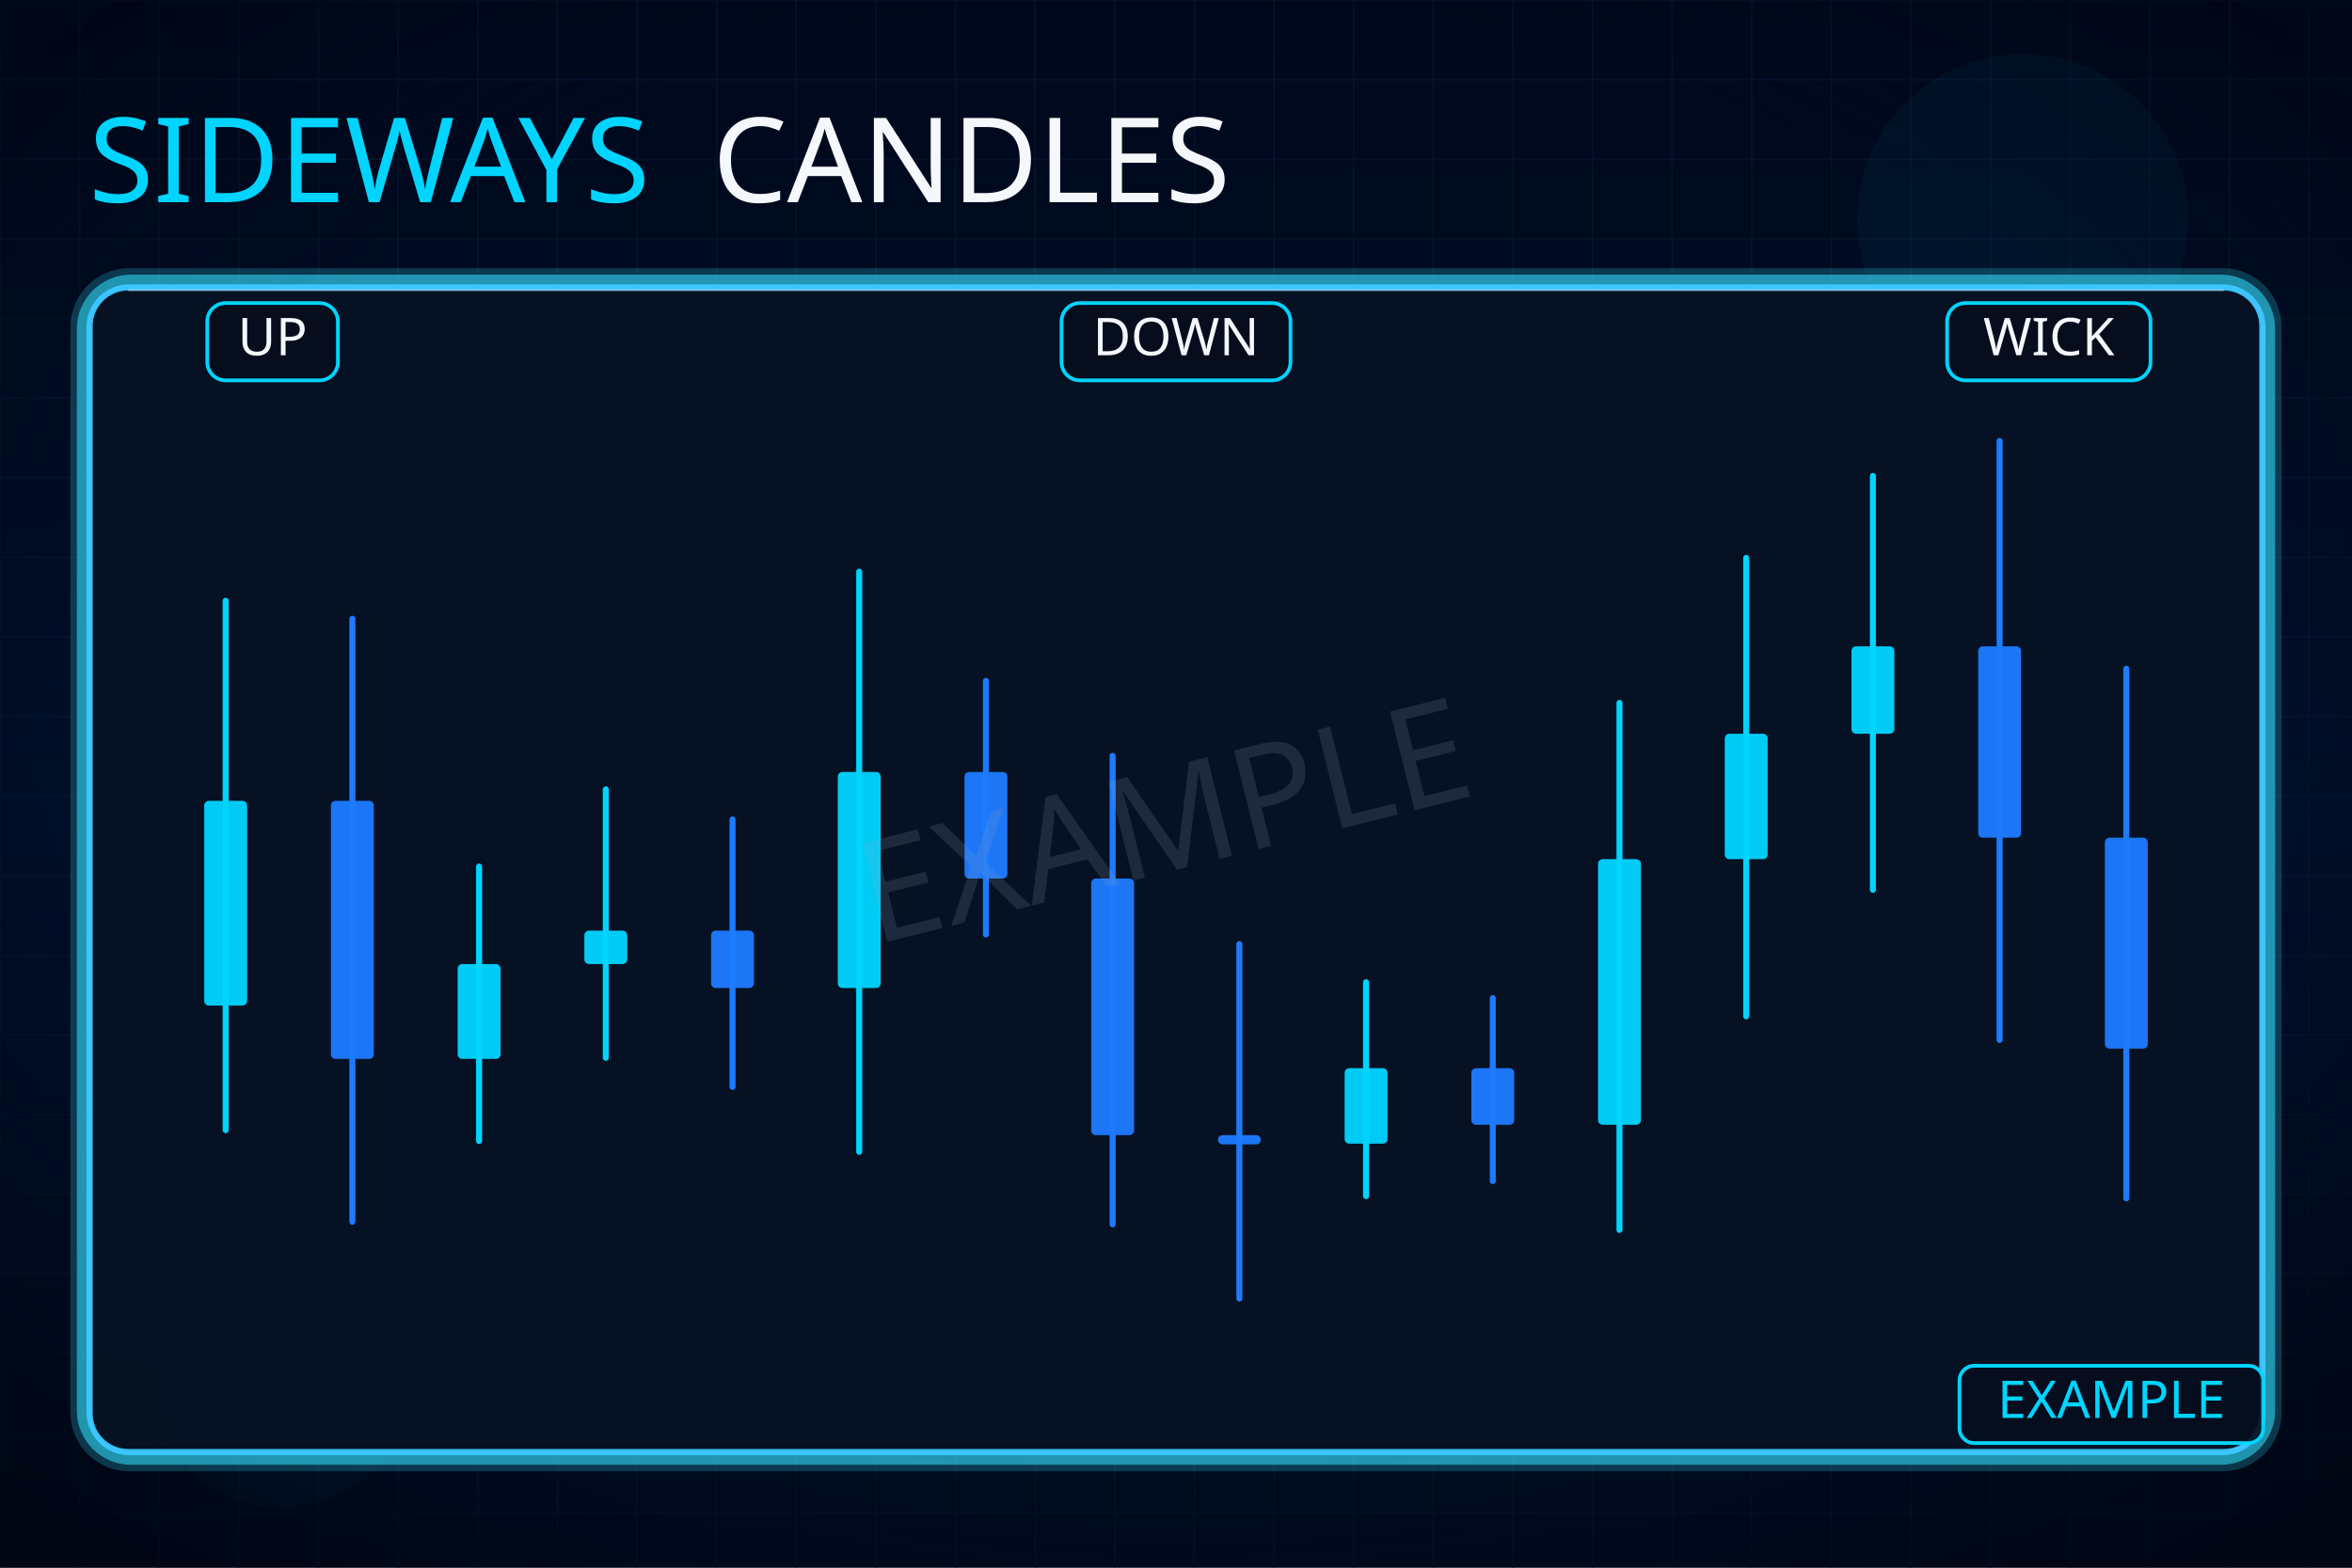
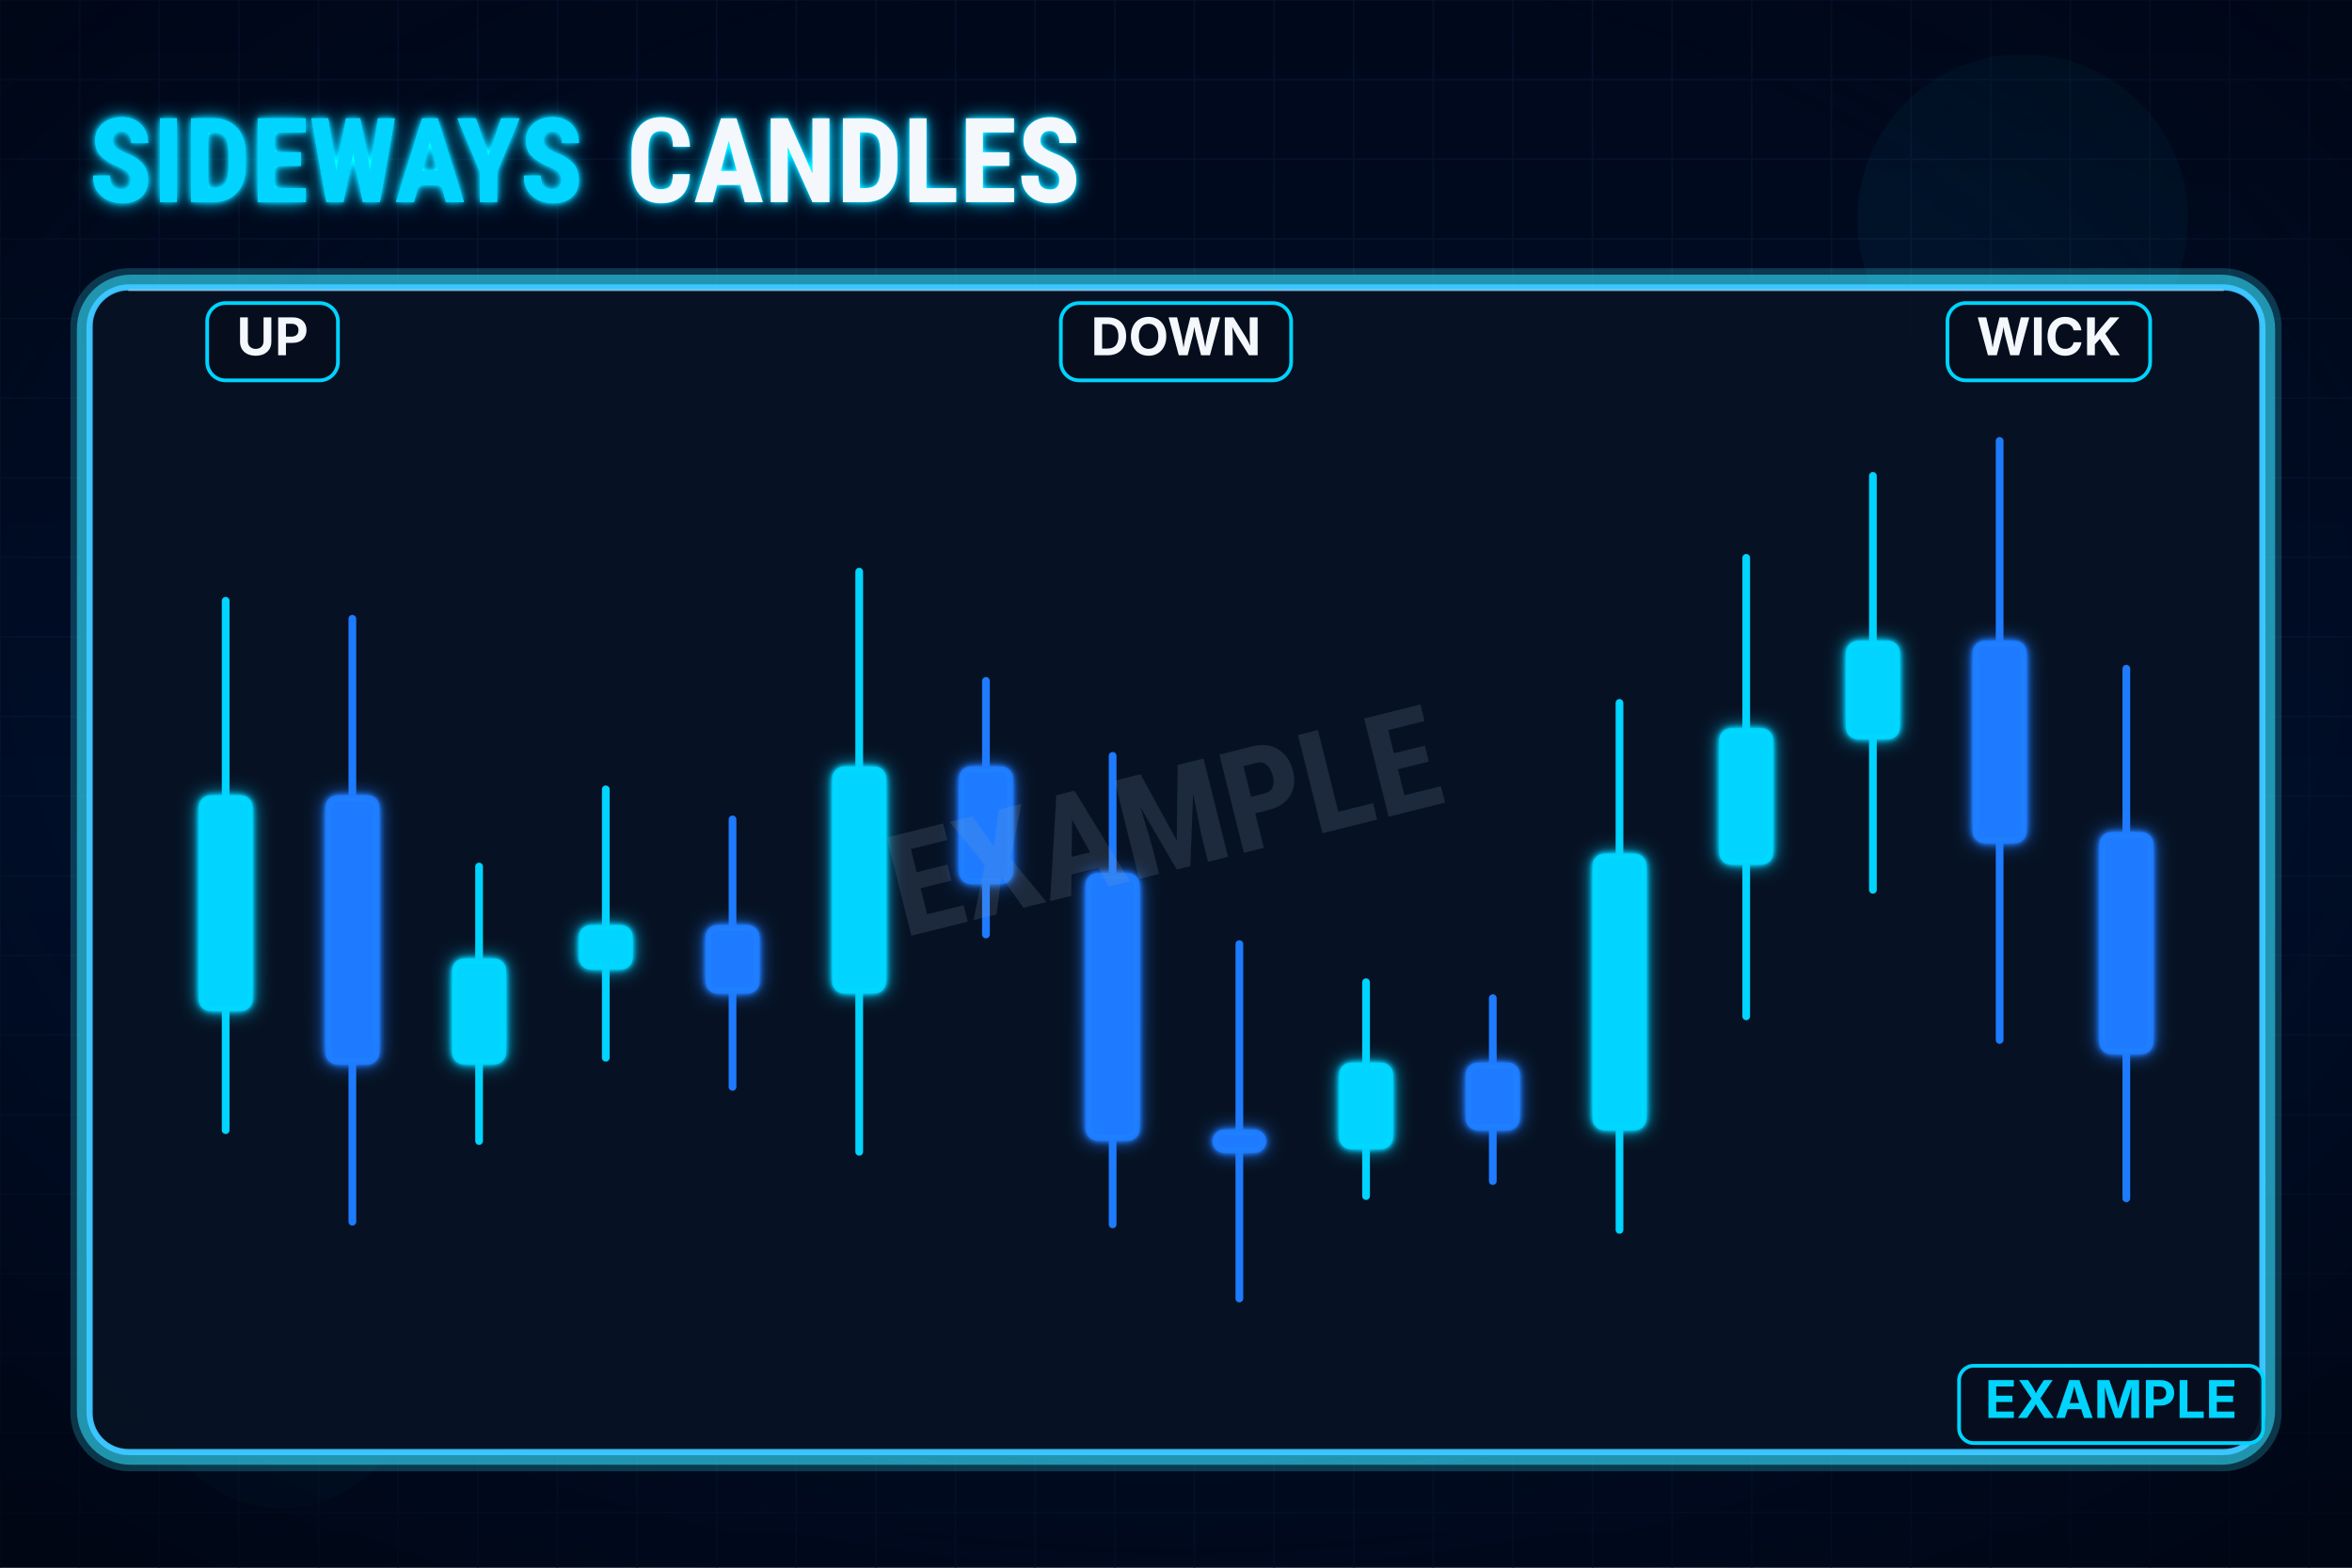
<svg xmlns="http://www.w3.org/2000/svg" width="1536" height="1024" viewBox="0 0 1536 1024">
  <defs>
    <style>
- @font-face { font-family: "Engine Regular"; src: url("../../../illustration_engine/assets/fonts/Inter-Regular.ttf") format("truetype"); font-weight: 400; font-style: normal; }
- @font-face { font-family: "Engine Semi"; src: url("../../../illustration_engine/assets/fonts/Inter-SemiBold.ttf") format("truetype"); font-weight: 400; font-style: normal; }
- @font-face { font-family: "Engine Bold"; src: url("../../../illustration_engine/assets/fonts/Inter-Bold.ttf") format("truetype"); font-weight: 400; font-style: normal; }
- @font-face { font-family: "Engine Condensed"; src: url("../../../illustration_engine/assets/fonts/RobotoCondensed-Bold.ttf") format("truetype"); font-weight: 400; font-style: normal; }
+ @font-face { font-family: "Inter"; src: url("file:///agent/repos/claude/skills/illustration-engine/illustration_engine/assets/fonts/Inter-Regular.ttf") format("truetype"); font-weight: normal; font-style: normal; }
+ @font-face { font-family: "Inter"; src: url("file:///agent/repos/claude/skills/illustration-engine/illustration_engine/assets/fonts/Inter-SemiBold.ttf") format("truetype"); font-weight: bold; font-style: normal; }
+ @font-face { font-family: "Inter"; src: url("file:///agent/repos/claude/skills/illustration-engine/illustration_engine/assets/fonts/Inter-Bold.ttf") format("truetype"); font-weight: bold; font-style: normal; }
+ @font-face { font-family: "Roboto Condensed"; src: url("file:///agent/repos/claude/skills/illustration-engine/illustration_engine/assets/fonts/RobotoCondensed-Bold.ttf") format("truetype"); font-weight: bold; font-style: normal; }
</style>
    <linearGradient id="bg1" x1="0" y1="0" x2="0" y2="1">
      <stop offset="0%" stop-color="#00081B" />
      <stop offset="52%" stop-color="#000F2A" />
      <stop offset="100%" stop-color="#000B21" />
    </linearGradient>
    <radialGradient id="vig2" cx="50%" cy="42%" r="72%">
      <stop offset="58%" stop-color="#00081B" stop-opacity="0" />
      <stop offset="100%" stop-color="#00040F" stop-opacity="0.72" />
    </radialGradient>
-     <filter id="softglow" x="-60%" y="-60%" width="220%" height="220%">
-       <feGaussianBlur stdDeviation="2.64" />
+     <filter id="bloom" x="-80%" y="-80%" width="260%" height="260%" color-interpolation-filters="sRGB">
+       <feGaussianBlur in="SourceGraphic" stdDeviation="6" result="wide" />
+       <feGaussianBlur in="SourceGraphic" stdDeviation="1.92" result="tight" />
+       <feComposite in="wide" in2="tight" operator="arithmetic" k1="0" k2="1" k3="1" k4="0" result="add" />
+       <feMerge>
+         <feMergeNode in="add" />
+         <feMergeNode in="SourceGraphic" />
+       </feMerge>
    </filter>
  </defs>
  <rect x="0" y="0" width="1536" height="1024" rx="0" ry="0" fill="url(#bg1)" fill-opacity="1" stroke="none" stroke-width="0" stroke-opacity="1" />
  <g opacity="0.55">
    <line x1="0" y1="0" x2="0" y2="1024" stroke="#0A1A38" stroke-width="1" stroke-linecap="round" stroke-opacity="1" />
    <line x1="52" y1="0" x2="52" y2="1024" stroke="#0A1A38" stroke-width="1" stroke-linecap="round" stroke-opacity="1" />
    <line x1="104" y1="0" x2="104" y2="1024" stroke="#0A1A38" stroke-width="1" stroke-linecap="round" stroke-opacity="1" />
    <line x1="156" y1="0" x2="156" y2="1024" stroke="#0A1A38" stroke-width="1" stroke-linecap="round" stroke-opacity="1" />
    <line x1="208" y1="0" x2="208" y2="1024" stroke="#0A1A38" stroke-width="1" stroke-linecap="round" stroke-opacity="1" />
    <line x1="260" y1="0" x2="260" y2="1024" stroke="#0A1A38" stroke-width="1" stroke-linecap="round" stroke-opacity="1" />
    <line x1="312" y1="0" x2="312" y2="1024" stroke="#0A1A38" stroke-width="1" stroke-linecap="round" stroke-opacity="1" />
    <line x1="364" y1="0" x2="364" y2="1024" stroke="#0A1A38" stroke-width="1" stroke-linecap="round" stroke-opacity="1" />
    <line x1="416" y1="0" x2="416" y2="1024" stroke="#0A1A38" stroke-width="1" stroke-linecap="round" stroke-opacity="1" />
    <line x1="468" y1="0" x2="468" y2="1024" stroke="#0A1A38" stroke-width="1" stroke-linecap="round" stroke-opacity="1" />
    <line x1="520" y1="0" x2="520" y2="1024" stroke="#0A1A38" stroke-width="1" stroke-linecap="round" stroke-opacity="1" />
    <line x1="572" y1="0" x2="572" y2="1024" stroke="#0A1A38" stroke-width="1" stroke-linecap="round" stroke-opacity="1" />
    <line x1="624" y1="0" x2="624" y2="1024" stroke="#0A1A38" stroke-width="1" stroke-linecap="round" stroke-opacity="1" />
    <line x1="676" y1="0" x2="676" y2="1024" stroke="#0A1A38" stroke-width="1" stroke-linecap="round" stroke-opacity="1" />
    <line x1="728" y1="0" x2="728" y2="1024" stroke="#0A1A38" stroke-width="1" stroke-linecap="round" stroke-opacity="1" />
    <line x1="780" y1="0" x2="780" y2="1024" stroke="#0A1A38" stroke-width="1" stroke-linecap="round" stroke-opacity="1" />
    <line x1="832" y1="0" x2="832" y2="1024" stroke="#0A1A38" stroke-width="1" stroke-linecap="round" stroke-opacity="1" />
    <line x1="884" y1="0" x2="884" y2="1024" stroke="#0A1A38" stroke-width="1" stroke-linecap="round" stroke-opacity="1" />
    <line x1="936" y1="0" x2="936" y2="1024" stroke="#0A1A38" stroke-width="1" stroke-linecap="round" stroke-opacity="1" />
    <line x1="988" y1="0" x2="988" y2="1024" stroke="#0A1A38" stroke-width="1" stroke-linecap="round" stroke-opacity="1" />
    <line x1="1040" y1="0" x2="1040" y2="1024" stroke="#0A1A38" stroke-width="1" stroke-linecap="round" stroke-opacity="1" />
    <line x1="1092" y1="0" x2="1092" y2="1024" stroke="#0A1A38" stroke-width="1" stroke-linecap="round" stroke-opacity="1" />
    <line x1="1144" y1="0" x2="1144" y2="1024" stroke="#0A1A38" stroke-width="1" stroke-linecap="round" stroke-opacity="1" />
    <line x1="1196" y1="0" x2="1196" y2="1024" stroke="#0A1A38" stroke-width="1" stroke-linecap="round" stroke-opacity="1" />
    <line x1="1248" y1="0" x2="1248" y2="1024" stroke="#0A1A38" stroke-width="1" stroke-linecap="round" stroke-opacity="1" />
    <line x1="1300" y1="0" x2="1300" y2="1024" stroke="#0A1A38" stroke-width="1" stroke-linecap="round" stroke-opacity="1" />
    <line x1="1352" y1="0" x2="1352" y2="1024" stroke="#0A1A38" stroke-width="1" stroke-linecap="round" stroke-opacity="1" />
    <line x1="1404" y1="0" x2="1404" y2="1024" stroke="#0A1A38" stroke-width="1" stroke-linecap="round" stroke-opacity="1" />
    <line x1="1456" y1="0" x2="1456" y2="1024" stroke="#0A1A38" stroke-width="1" stroke-linecap="round" stroke-opacity="1" />
    <line x1="1508" y1="0" x2="1508" y2="1024" stroke="#0A1A38" stroke-width="1" stroke-linecap="round" stroke-opacity="1" />
    <line x1="0" y1="0" x2="1536" y2="0" stroke="#0A1A38" stroke-width="1" stroke-linecap="round" stroke-opacity="1" />
    <line x1="0" y1="52" x2="1536" y2="52" stroke="#0A1A38" stroke-width="1" stroke-linecap="round" stroke-opacity="1" />
    <line x1="0" y1="104" x2="1536" y2="104" stroke="#0A1A38" stroke-width="1" stroke-linecap="round" stroke-opacity="1" />
    <line x1="0" y1="156" x2="1536" y2="156" stroke="#0A1A38" stroke-width="1" stroke-linecap="round" stroke-opacity="1" />
    <line x1="0" y1="208" x2="1536" y2="208" stroke="#0A1A38" stroke-width="1" stroke-linecap="round" stroke-opacity="1" />
    <line x1="0" y1="260" x2="1536" y2="260" stroke="#0A1A38" stroke-width="1" stroke-linecap="round" stroke-opacity="1" />
    <line x1="0" y1="312" x2="1536" y2="312" stroke="#0A1A38" stroke-width="1" stroke-linecap="round" stroke-opacity="1" />
    <line x1="0" y1="364" x2="1536" y2="364" stroke="#0A1A38" stroke-width="1" stroke-linecap="round" stroke-opacity="1" />
    <line x1="0" y1="416" x2="1536" y2="416" stroke="#0A1A38" stroke-width="1" stroke-linecap="round" stroke-opacity="1" />
    <line x1="0" y1="468" x2="1536" y2="468" stroke="#0A1A38" stroke-width="1" stroke-linecap="round" stroke-opacity="1" />
    <line x1="0" y1="520" x2="1536" y2="520" stroke="#0A1A38" stroke-width="1" stroke-linecap="round" stroke-opacity="1" />
    <line x1="0" y1="572" x2="1536" y2="572" stroke="#0A1A38" stroke-width="1" stroke-linecap="round" stroke-opacity="1" />
    <line x1="0" y1="624" x2="1536" y2="624" stroke="#0A1A38" stroke-width="1" stroke-linecap="round" stroke-opacity="1" />
    <line x1="0" y1="676" x2="1536" y2="676" stroke="#0A1A38" stroke-width="1" stroke-linecap="round" stroke-opacity="1" />
    <line x1="0" y1="728" x2="1536" y2="728" stroke="#0A1A38" stroke-width="1" stroke-linecap="round" stroke-opacity="1" />
    <line x1="0" y1="780" x2="1536" y2="780" stroke="#0A1A38" stroke-width="1" stroke-linecap="round" stroke-opacity="1" />
    <line x1="0" y1="832" x2="1536" y2="832" stroke="#0A1A38" stroke-width="1" stroke-linecap="round" stroke-opacity="1" />
    <line x1="0" y1="884" x2="1536" y2="884" stroke="#0A1A38" stroke-width="1" stroke-linecap="round" stroke-opacity="1" />
    <line x1="0" y1="936" x2="1536" y2="936" stroke="#0A1A38" stroke-width="1" stroke-linecap="round" stroke-opacity="1" />
    <line x1="0" y1="988" x2="1536" y2="988" stroke="#0A1A38" stroke-width="1" stroke-linecap="round" stroke-opacity="1" />
  </g>
  <circle cx="1320.96" cy="143.36" r="108" fill="#00D4FF" fill-opacity="0.045" stroke="none" stroke-width="0" />
  <circle cx="184.32" cy="901.12" r="84" fill="#00D4FF" fill-opacity="0.045" stroke="none" stroke-width="0" />
  <rect x="0" y="0" width="1536" height="1024" rx="0" ry="0" fill="url(#vig2)" fill-opacity="1" stroke="none" stroke-width="0" stroke-opacity="1" />
-   <text x="58" y="132.04" fill="#00D4FF" fill-opacity="1" font-family="Engine Condensed" font-size="77" text-anchor="start">SIDEWAYS</text>
-   <text x="465.36" y="132.04" fill="#F4F8FC" fill-opacity="1" font-family="Engine Condensed" font-size="77" text-anchor="start">CANDLES</text>
+   <text x="58" y="132.04" fill="#00D4FF" fill-opacity="0.85" font-family="Roboto Condensed" font-weight="bold" font-size="77" text-anchor="start" filter="url(#bloom)">SIDEWAYS</text>
+   <text x="58" y="132.04" fill="#00D4FF" fill-opacity="1" font-family="Roboto Condensed" font-weight="bold" font-size="77" text-anchor="start">SIDEWAYS</text>
+   <text x="409" y="132.04" fill="#00D4FF" fill-opacity="0.85" font-family="Roboto Condensed" font-weight="bold" font-size="77" text-anchor="start" filter="url(#bloom)">CANDLES</text>
+   <text x="409" y="132.04" fill="#F4F8FC" fill-opacity="1" font-family="Roboto Condensed" font-weight="bold" font-size="77" text-anchor="start">CANDLES</text>
  <rect x="46" y="175.2" width="1444" height="785.8" rx="38.4" ry="38.4" fill="#33E0FF" fill-opacity="0.22" stroke="none" stroke-width="0" stroke-opacity="1" />
  <rect x="54.4" y="183.6" width="1427.2" height="769" rx="31.2" ry="31.2" fill="none" fill-opacity="1" stroke="#33E0FF" stroke-width="8.4" stroke-opacity="0.55" />
  <rect x="58" y="187.2" width="1420" height="761.8" rx="26.4" ry="26.4" fill="#060E1E" fill-opacity="0.9" stroke="#3CC6FF" stroke-width="3" stroke-opacity="1" />
  <rect x="59.8" y="189" width="1416.4" height="758.2" rx="24" ry="24" fill="none" fill-opacity="1" stroke="#3CC6FF" stroke-width="1.5" stroke-opacity="0.95" />
  <line x1="84.4" y1="189.6" x2="1451.6" y2="189.6" stroke="#F4F8FC" stroke-width="1.68" stroke-linecap="round" stroke-opacity="0.28" />
-   <line x1="147.38" y1="392.42" x2="147.38" y2="738.22" stroke="#00D4FF" stroke-width="10.98" stroke-linecap="round" stroke-opacity="0.95" filter="url(#softglow)" />
-   <line x1="147.38" y1="392.42" x2="147.38" y2="738.22" stroke="#00D4FF" stroke-width="3.92" stroke-linecap="round" stroke-opacity="1" />
-   <rect x="133.38" y="523.11" width="28" height="133.74" rx="3" ry="3" fill="#00D4FF" fill-opacity="0.95" stroke="none" stroke-width="0" stroke-opacity="1" />
-   <line x1="230.12" y1="404.18" x2="230.12" y2="798.03" stroke="#1E7BFF" stroke-width="10.98" stroke-linecap="round" stroke-opacity="0.95" filter="url(#softglow)" />
-   <line x1="230.12" y1="404.18" x2="230.12" y2="798.03" stroke="#1E7BFF" stroke-width="3.92" stroke-linecap="round" stroke-opacity="1" />
-   <rect x="216.12" y="523.11" width="28" height="168.55" rx="3" ry="3" fill="#1E7BFF" fill-opacity="0.95" stroke="none" stroke-width="0" stroke-opacity="1" />
-   <line x1="312.88" y1="566.01" x2="312.88" y2="745.31" stroke="#00D4FF" stroke-width="10.98" stroke-linecap="round" stroke-opacity="0.95" filter="url(#softglow)" />
-   <line x1="312.88" y1="566.01" x2="312.88" y2="745.31" stroke="#00D4FF" stroke-width="3.92" stroke-linecap="round" stroke-opacity="1" />
-   <rect x="298.88" y="629.7" width="28" height="61.96" rx="3" ry="3" fill="#00D4FF" fill-opacity="0.95" stroke="none" stroke-width="0" stroke-opacity="1" />
-   <line x1="395.62" y1="515.59" x2="395.62" y2="690.92" stroke="#00D4FF" stroke-width="10.98" stroke-linecap="round" stroke-opacity="0.95" filter="url(#softglow)" />
-   <line x1="395.62" y1="515.59" x2="395.62" y2="690.92" stroke="#00D4FF" stroke-width="3.92" stroke-linecap="round" stroke-opacity="1" />
-   <rect x="381.62" y="607.88" width="28" height="21.82" rx="3" ry="3" fill="#00D4FF" fill-opacity="0.95" stroke="none" stroke-width="0" stroke-opacity="1" />
-   <line x1="478.38" y1="535.24" x2="478.38" y2="709.94" stroke="#1E7BFF" stroke-width="10.98" stroke-linecap="round" stroke-opacity="0.95" filter="url(#softglow)" />
-   <line x1="478.38" y1="535.24" x2="478.38" y2="709.94" stroke="#1E7BFF" stroke-width="3.92" stroke-linecap="round" stroke-opacity="1" />
-   <rect x="464.38" y="607.88" width="28" height="37.47" rx="3" ry="3" fill="#1E7BFF" fill-opacity="0.95" stroke="none" stroke-width="0" stroke-opacity="1" />
-   <line x1="561.12" y1="373.41" x2="561.12" y2="752.35" stroke="#00D4FF" stroke-width="10.98" stroke-linecap="round" stroke-opacity="0.95" filter="url(#softglow)" />
-   <line x1="561.12" y1="373.41" x2="561.12" y2="752.35" stroke="#00D4FF" stroke-width="3.92" stroke-linecap="round" stroke-opacity="1" />
-   <rect x="547.12" y="504.26" width="28" height="141.09" rx="3" ry="3" fill="#00D4FF" fill-opacity="0.95" stroke="none" stroke-width="0" stroke-opacity="1" />
-   <line x1="643.88" y1="444.75" x2="643.88" y2="610.4" stroke="#1E7BFF" stroke-width="10.98" stroke-linecap="round" stroke-opacity="0.95" filter="url(#softglow)" />
-   <line x1="643.88" y1="444.75" x2="643.88" y2="610.4" stroke="#1E7BFF" stroke-width="3.92" stroke-linecap="round" stroke-opacity="1" />
-   <rect x="629.88" y="504.26" width="28" height="69.58" rx="3" ry="3" fill="#1E7BFF" fill-opacity="0.95" stroke="none" stroke-width="0" stroke-opacity="1" />
-   <line x1="726.62" y1="493.73" x2="726.62" y2="799.75" stroke="#1E7BFF" stroke-width="10.98" stroke-linecap="round" stroke-opacity="0.95" filter="url(#softglow)" />
-   <line x1="726.62" y1="493.73" x2="726.62" y2="799.75" stroke="#1E7BFF" stroke-width="3.92" stroke-linecap="round" stroke-opacity="1" />
-   <rect x="712.62" y="573.84" width="28" height="167.63" rx="3" ry="3" fill="#1E7BFF" fill-opacity="0.95" stroke="none" stroke-width="0" stroke-opacity="1" />
-   <line x1="809.38" y1="616.65" x2="809.38" y2="848.19" stroke="#1E7BFF" stroke-width="10.98" stroke-linecap="round" stroke-opacity="0.95" filter="url(#softglow)" />
-   <line x1="809.38" y1="616.65" x2="809.38" y2="848.19" stroke="#1E7BFF" stroke-width="3.92" stroke-linecap="round" stroke-opacity="1" />
-   <rect x="795.38" y="741.47" width="28" height="6" rx="3" ry="3" fill="#1E7BFF" fill-opacity="0.95" stroke="none" stroke-width="0" stroke-opacity="1" />
-   <line x1="892.12" y1="641.58" x2="892.12" y2="781.27" stroke="#00D4FF" stroke-width="10.98" stroke-linecap="round" stroke-opacity="0.95" filter="url(#softglow)" />
-   <line x1="892.12" y1="641.58" x2="892.12" y2="781.27" stroke="#00D4FF" stroke-width="3.92" stroke-linecap="round" stroke-opacity="1" />
-   <rect x="878.12" y="697.73" width="28" height="49.31" rx="3" ry="3" fill="#00D4FF" fill-opacity="0.95" stroke="none" stroke-width="0" stroke-opacity="1" />
-   <line x1="974.88" y1="651.99" x2="974.88" y2="771.48" stroke="#1E7BFF" stroke-width="10.98" stroke-linecap="round" stroke-opacity="0.95" filter="url(#softglow)" />
-   <line x1="974.88" y1="651.99" x2="974.88" y2="771.48" stroke="#1E7BFF" stroke-width="3.92" stroke-linecap="round" stroke-opacity="1" />
-   <rect x="960.88" y="697.73" width="28" height="36.97" rx="3" ry="3" fill="#1E7BFF" fill-opacity="0.95" stroke="none" stroke-width="0" stroke-opacity="1" />
-   <line x1="1057.62" y1="459.14" x2="1057.62" y2="803.36" stroke="#00D4FF" stroke-width="10.98" stroke-linecap="round" stroke-opacity="0.95" filter="url(#softglow)" />
-   <line x1="1057.62" y1="459.14" x2="1057.62" y2="803.36" stroke="#00D4FF" stroke-width="3.92" stroke-linecap="round" stroke-opacity="1" />
-   <rect x="1043.62" y="561.21" width="28" height="173.49" rx="3" ry="3" fill="#00D4FF" fill-opacity="0.95" stroke="none" stroke-width="0" stroke-opacity="1" />
-   <line x1="1140.38" y1="364.39" x2="1140.38" y2="663.87" stroke="#00D4FF" stroke-width="10.98" stroke-linecap="round" stroke-opacity="0.95" filter="url(#softglow)" />
-   <line x1="1140.38" y1="364.39" x2="1140.38" y2="663.87" stroke="#00D4FF" stroke-width="3.92" stroke-linecap="round" stroke-opacity="1" />
-   <rect x="1126.38" y="479.26" width="28" height="81.94" rx="3" ry="3" fill="#00D4FF" fill-opacity="0.95" stroke="none" stroke-width="0" stroke-opacity="1" />
-   <line x1="1223.12" y1="310.86" x2="1223.12" y2="581.22" stroke="#00D4FF" stroke-width="10.98" stroke-linecap="round" stroke-opacity="0.95" filter="url(#softglow)" />
-   <line x1="1223.12" y1="310.86" x2="1223.12" y2="581.22" stroke="#00D4FF" stroke-width="3.92" stroke-linecap="round" stroke-opacity="1" />
-   <rect x="1209.12" y="422.18" width="28" height="57.08" rx="3" ry="3" fill="#00D4FF" fill-opacity="0.95" stroke="none" stroke-width="0" stroke-opacity="1" />
-   <line x1="1305.88" y1="288.01" x2="1305.88" y2="679.31" stroke="#1E7BFF" stroke-width="10.98" stroke-linecap="round" stroke-opacity="0.95" filter="url(#softglow)" />
-   <line x1="1305.88" y1="288.01" x2="1305.88" y2="679.31" stroke="#1E7BFF" stroke-width="3.92" stroke-linecap="round" stroke-opacity="1" />
-   <rect x="1291.88" y="422.18" width="28" height="125.01" rx="3" ry="3" fill="#1E7BFF" fill-opacity="0.95" stroke="none" stroke-width="0" stroke-opacity="1" />
-   <line x1="1388.62" y1="436.8" x2="1388.62" y2="782.75" stroke="#1E7BFF" stroke-width="10.98" stroke-linecap="round" stroke-opacity="0.95" filter="url(#softglow)" />
-   <line x1="1388.62" y1="436.8" x2="1388.62" y2="782.75" stroke="#1E7BFF" stroke-width="3.92" stroke-linecap="round" stroke-opacity="1" />
-   <rect x="1374.62" y="547.19" width="28" height="137.74" rx="3" ry="3" fill="#1E7BFF" fill-opacity="0.95" stroke="none" stroke-width="0" stroke-opacity="1" />
-   <rect x="135.34" y="197.96" width="85.32" height="50.48" rx="12" ry="12" fill="#060E1E" fill-opacity="0.88" stroke="#00D4FF" stroke-width="2.4" stroke-opacity="1" />
-   <text x="178" y="232.04" fill="#F4F8FC" fill-opacity="1" font-family="Engine Bold" font-size="34" text-anchor="middle">UP</text>
-   <rect x="693.24" y="197.96" width="149.53" height="50.48" rx="12" ry="12" fill="#060E1E" fill-opacity="0.88" stroke="#00D4FF" stroke-width="2.4" stroke-opacity="1" />
-   <text x="768" y="232.04" fill="#F4F8FC" fill-opacity="1" font-family="Engine Bold" font-size="34" text-anchor="middle">DOWN</text>
-   <rect x="1271.58" y="197.96" width="132.84" height="50.48" rx="12" ry="12" fill="#060E1E" fill-opacity="0.88" stroke="#00D4FF" stroke-width="2.4" stroke-opacity="1" />
-   <text x="1338" y="232.04" fill="#F4F8FC" fill-opacity="1" font-family="Engine Bold" font-size="34" text-anchor="middle">WICK</text>
-   <text x="768" y="568.1" fill="#9AA8BC" fill-opacity="0.16" font-family="Engine Condensed" font-size="93" text-anchor="middle" transform="rotate(-14 768 568.1)">EXAMPLE</text>
-   <rect x="1279.67" y="892.12" width="198.33" height="50.48" rx="9.6" ry="9.6" fill="#060E1E" fill-opacity="0.92" stroke="#00D4FF" stroke-width="2.4" stroke-opacity="1" />
-   <text x="1378.83" y="926.2" fill="#00D4FF" fill-opacity="1" font-family="Engine Bold" font-size="34" text-anchor="middle">EXAMPLE</text>
+   <line x1="147.38" y1="392.42" x2="147.38" y2="738.22" stroke="#00D4FF" stroke-width="17.14" stroke-linecap="round" stroke-opacity="0.95" filter="url(#bloom)" />
+   <line x1="147.38" y1="392.42" x2="147.38" y2="738.22" stroke="#00D4FF" stroke-width="5.04" stroke-linecap="round" stroke-opacity="1" />
+   <rect x="129.78" y="519.51" width="35.2" height="140.94" rx="7.6" ry="7.6" fill="#00D4FF" fill-opacity="0.9" stroke="none" stroke-width="0" stroke-opacity="1" filter="url(#bloom)" />
+   <rect x="133.38" y="523.11" width="28" height="133.74" rx="4" ry="4" fill="#00D4FF" fill-opacity="1" stroke="none" stroke-width="0" stroke-opacity="1" />
+   <line x1="230.12" y1="404.18" x2="230.12" y2="798.03" stroke="#1E7BFF" stroke-width="17.14" stroke-linecap="round" stroke-opacity="0.95" filter="url(#bloom)" />
+   <line x1="230.12" y1="404.18" x2="230.12" y2="798.03" stroke="#1E7BFF" stroke-width="5.04" stroke-linecap="round" stroke-opacity="1" />
+   <rect x="212.53" y="519.51" width="35.2" height="175.75" rx="7.6" ry="7.6" fill="#1E7BFF" fill-opacity="0.9" stroke="none" stroke-width="0" stroke-opacity="1" filter="url(#bloom)" />
+   <rect x="216.12" y="523.11" width="28" height="168.55" rx="4" ry="4" fill="#1E7BFF" fill-opacity="1" stroke="none" stroke-width="0" stroke-opacity="1" />
+   <line x1="312.88" y1="566.01" x2="312.88" y2="745.31" stroke="#00D4FF" stroke-width="17.14" stroke-linecap="round" stroke-opacity="0.95" filter="url(#bloom)" />
+   <line x1="312.88" y1="566.01" x2="312.88" y2="745.31" stroke="#00D4FF" stroke-width="5.04" stroke-linecap="round" stroke-opacity="1" />
+   <rect x="295.27" y="626.1" width="35.2" height="69.16" rx="7.6" ry="7.6" fill="#00D4FF" fill-opacity="0.9" stroke="none" stroke-width="0" stroke-opacity="1" filter="url(#bloom)" />
+   <rect x="298.88" y="629.7" width="28" height="61.96" rx="4" ry="4" fill="#00D4FF" fill-opacity="1" stroke="none" stroke-width="0" stroke-opacity="1" />
+   <line x1="395.62" y1="515.59" x2="395.62" y2="690.92" stroke="#00D4FF" stroke-width="17.14" stroke-linecap="round" stroke-opacity="0.95" filter="url(#bloom)" />
+   <line x1="395.62" y1="515.59" x2="395.62" y2="690.92" stroke="#00D4FF" stroke-width="5.04" stroke-linecap="round" stroke-opacity="1" />
+   <rect x="378.02" y="604.28" width="35.2" height="29.02" rx="7.6" ry="7.6" fill="#00D4FF" fill-opacity="0.9" stroke="none" stroke-width="0" stroke-opacity="1" filter="url(#bloom)" />
+   <rect x="381.62" y="607.88" width="28" height="21.82" rx="4" ry="4" fill="#00D4FF" fill-opacity="1" stroke="none" stroke-width="0" stroke-opacity="1" />
+   <line x1="478.38" y1="535.24" x2="478.38" y2="709.94" stroke="#1E7BFF" stroke-width="17.14" stroke-linecap="round" stroke-opacity="0.95" filter="url(#bloom)" />
+   <line x1="478.38" y1="535.24" x2="478.38" y2="709.94" stroke="#1E7BFF" stroke-width="5.04" stroke-linecap="round" stroke-opacity="1" />
+   <rect x="460.77" y="604.28" width="35.2" height="44.67" rx="7.6" ry="7.6" fill="#1E7BFF" fill-opacity="0.9" stroke="none" stroke-width="0" stroke-opacity="1" filter="url(#bloom)" />
+   <rect x="464.38" y="607.88" width="28" height="37.47" rx="4" ry="4" fill="#1E7BFF" fill-opacity="1" stroke="none" stroke-width="0" stroke-opacity="1" />
+   <line x1="561.12" y1="373.41" x2="561.12" y2="752.35" stroke="#00D4FF" stroke-width="17.14" stroke-linecap="round" stroke-opacity="0.95" filter="url(#bloom)" />
+   <line x1="561.12" y1="373.41" x2="561.12" y2="752.35" stroke="#00D4FF" stroke-width="5.04" stroke-linecap="round" stroke-opacity="1" />
+   <rect x="543.52" y="500.66" width="35.2" height="148.29" rx="7.6" ry="7.6" fill="#00D4FF" fill-opacity="0.9" stroke="none" stroke-width="0" stroke-opacity="1" filter="url(#bloom)" />
+   <rect x="547.12" y="504.26" width="28" height="141.09" rx="4" ry="4" fill="#00D4FF" fill-opacity="1" stroke="none" stroke-width="0" stroke-opacity="1" />
+   <line x1="643.88" y1="444.75" x2="643.88" y2="610.4" stroke="#1E7BFF" stroke-width="17.14" stroke-linecap="round" stroke-opacity="0.95" filter="url(#bloom)" />
+   <line x1="643.88" y1="444.75" x2="643.88" y2="610.4" stroke="#1E7BFF" stroke-width="5.04" stroke-linecap="round" stroke-opacity="1" />
+   <rect x="626.27" y="500.66" width="35.2" height="76.78" rx="7.6" ry="7.6" fill="#1E7BFF" fill-opacity="0.9" stroke="none" stroke-width="0" stroke-opacity="1" filter="url(#bloom)" />
+   <rect x="629.88" y="504.26" width="28" height="69.58" rx="4" ry="4" fill="#1E7BFF" fill-opacity="1" stroke="none" stroke-width="0" stroke-opacity="1" />
+   <line x1="726.62" y1="493.73" x2="726.62" y2="799.75" stroke="#1E7BFF" stroke-width="17.14" stroke-linecap="round" stroke-opacity="0.95" filter="url(#bloom)" />
+   <line x1="726.62" y1="493.73" x2="726.62" y2="799.75" stroke="#1E7BFF" stroke-width="5.04" stroke-linecap="round" stroke-opacity="1" />
+   <rect x="709.02" y="570.24" width="35.2" height="174.83" rx="7.6" ry="7.6" fill="#1E7BFF" fill-opacity="0.9" stroke="none" stroke-width="0" stroke-opacity="1" filter="url(#bloom)" />
+   <rect x="712.62" y="573.84" width="28" height="167.63" rx="4" ry="4" fill="#1E7BFF" fill-opacity="1" stroke="none" stroke-width="0" stroke-opacity="1" />
+   <line x1="809.38" y1="616.65" x2="809.38" y2="848.19" stroke="#1E7BFF" stroke-width="17.14" stroke-linecap="round" stroke-opacity="0.95" filter="url(#bloom)" />
+   <line x1="809.38" y1="616.65" x2="809.38" y2="848.19" stroke="#1E7BFF" stroke-width="5.04" stroke-linecap="round" stroke-opacity="1" />
+   <rect x="791.77" y="737.87" width="35.2" height="15.2" rx="7.6" ry="7.6" fill="#1E7BFF" fill-opacity="0.9" stroke="none" stroke-width="0" stroke-opacity="1" filter="url(#bloom)" />
+   <rect x="795.38" y="741.47" width="28" height="8" rx="4" ry="4" fill="#1E7BFF" fill-opacity="1" stroke="none" stroke-width="0" stroke-opacity="1" />
+   <line x1="892.12" y1="641.58" x2="892.12" y2="781.27" stroke="#00D4FF" stroke-width="17.14" stroke-linecap="round" stroke-opacity="0.95" filter="url(#bloom)" />
+   <line x1="892.12" y1="641.58" x2="892.12" y2="781.27" stroke="#00D4FF" stroke-width="5.04" stroke-linecap="round" stroke-opacity="1" />
+   <rect x="874.52" y="694.13" width="35.2" height="56.51" rx="7.6" ry="7.6" fill="#00D4FF" fill-opacity="0.9" stroke="none" stroke-width="0" stroke-opacity="1" filter="url(#bloom)" />
+   <rect x="878.12" y="697.73" width="28" height="49.31" rx="4" ry="4" fill="#00D4FF" fill-opacity="1" stroke="none" stroke-width="0" stroke-opacity="1" />
+   <line x1="974.88" y1="651.99" x2="974.88" y2="771.48" stroke="#1E7BFF" stroke-width="17.14" stroke-linecap="round" stroke-opacity="0.95" filter="url(#bloom)" />
+   <line x1="974.88" y1="651.99" x2="974.88" y2="771.48" stroke="#1E7BFF" stroke-width="5.04" stroke-linecap="round" stroke-opacity="1" />
+   <rect x="957.27" y="694.13" width="35.2" height="44.17" rx="7.6" ry="7.6" fill="#1E7BFF" fill-opacity="0.9" stroke="none" stroke-width="0" stroke-opacity="1" filter="url(#bloom)" />
+   <rect x="960.88" y="697.73" width="28" height="36.97" rx="4" ry="4" fill="#1E7BFF" fill-opacity="1" stroke="none" stroke-width="0" stroke-opacity="1" />
+   <line x1="1057.62" y1="459.14" x2="1057.62" y2="803.36" stroke="#00D4FF" stroke-width="17.14" stroke-linecap="round" stroke-opacity="0.95" filter="url(#bloom)" />
+   <line x1="1057.62" y1="459.14" x2="1057.62" y2="803.36" stroke="#00D4FF" stroke-width="5.04" stroke-linecap="round" stroke-opacity="1" />
+   <rect x="1040.03" y="557.61" width="35.2" height="180.69" rx="7.6" ry="7.6" fill="#00D4FF" fill-opacity="0.9" stroke="none" stroke-width="0" stroke-opacity="1" filter="url(#bloom)" />
+   <rect x="1043.62" y="561.21" width="28" height="173.49" rx="4" ry="4" fill="#00D4FF" fill-opacity="1" stroke="none" stroke-width="0" stroke-opacity="1" />
+   <line x1="1140.38" y1="364.39" x2="1140.38" y2="663.87" stroke="#00D4FF" stroke-width="17.14" stroke-linecap="round" stroke-opacity="0.95" filter="url(#bloom)" />
+   <line x1="1140.38" y1="364.39" x2="1140.38" y2="663.87" stroke="#00D4FF" stroke-width="5.04" stroke-linecap="round" stroke-opacity="1" />
+   <rect x="1122.78" y="475.66" width="35.2" height="89.14" rx="7.6" ry="7.6" fill="#00D4FF" fill-opacity="0.9" stroke="none" stroke-width="0" stroke-opacity="1" filter="url(#bloom)" />
+   <rect x="1126.38" y="479.26" width="28" height="81.94" rx="4" ry="4" fill="#00D4FF" fill-opacity="1" stroke="none" stroke-width="0" stroke-opacity="1" />
+   <line x1="1223.12" y1="310.86" x2="1223.12" y2="581.22" stroke="#00D4FF" stroke-width="17.14" stroke-linecap="round" stroke-opacity="0.95" filter="url(#bloom)" />
+   <line x1="1223.12" y1="310.86" x2="1223.12" y2="581.22" stroke="#00D4FF" stroke-width="5.04" stroke-linecap="round" stroke-opacity="1" />
+   <rect x="1205.53" y="418.58" width="35.2" height="64.28" rx="7.6" ry="7.6" fill="#00D4FF" fill-opacity="0.9" stroke="none" stroke-width="0" stroke-opacity="1" filter="url(#bloom)" />
+   <rect x="1209.12" y="422.18" width="28" height="57.08" rx="4" ry="4" fill="#00D4FF" fill-opacity="1" stroke="none" stroke-width="0" stroke-opacity="1" />
+   <line x1="1305.88" y1="288.01" x2="1305.88" y2="679.31" stroke="#1E7BFF" stroke-width="17.14" stroke-linecap="round" stroke-opacity="0.95" filter="url(#bloom)" />
+   <line x1="1305.88" y1="288.01" x2="1305.88" y2="679.31" stroke="#1E7BFF" stroke-width="5.04" stroke-linecap="round" stroke-opacity="1" />
+   <rect x="1288.28" y="418.58" width="35.2" height="132.21" rx="7.6" ry="7.6" fill="#1E7BFF" fill-opacity="0.9" stroke="none" stroke-width="0" stroke-opacity="1" filter="url(#bloom)" />
+   <rect x="1291.88" y="422.18" width="28" height="125.01" rx="4" ry="4" fill="#1E7BFF" fill-opacity="1" stroke="none" stroke-width="0" stroke-opacity="1" />
+   <line x1="1388.62" y1="436.8" x2="1388.62" y2="782.75" stroke="#1E7BFF" stroke-width="17.14" stroke-linecap="round" stroke-opacity="0.95" filter="url(#bloom)" />
+   <line x1="1388.62" y1="436.8" x2="1388.62" y2="782.75" stroke="#1E7BFF" stroke-width="5.04" stroke-linecap="round" stroke-opacity="1" />
+   <rect x="1371.03" y="543.59" width="35.2" height="144.94" rx="7.6" ry="7.6" fill="#1E7BFF" fill-opacity="0.9" stroke="none" stroke-width="0" stroke-opacity="1" filter="url(#bloom)" />
+   <rect x="1374.62" y="547.19" width="28" height="137.74" rx="4" ry="4" fill="#1E7BFF" fill-opacity="1" stroke="none" stroke-width="0" stroke-opacity="1" />
+   <rect x="135.3" y="197.96" width="85.4" height="50.48" rx="12" ry="12" fill="#060E1E" fill-opacity="0.88" stroke="#00D4FF" stroke-width="2.4" stroke-opacity="1" />
+   <text x="178" y="232.04" fill="#F4F8FC" fill-opacity="1" font-family="Inter" font-weight="bold" font-size="34" text-anchor="middle">UP</text>
+   <rect x="692.8" y="197.96" width="150.4" height="50.48" rx="12" ry="12" fill="#060E1E" fill-opacity="0.88" stroke="#00D4FF" stroke-width="2.4" stroke-opacity="1" />
+   <text x="768" y="232.04" fill="#F4F8FC" fill-opacity="1" font-family="Inter" font-weight="bold" font-size="34" text-anchor="middle">DOWN</text>
+   <rect x="1271.8" y="197.96" width="132.4" height="50.48" rx="12" ry="12" fill="#060E1E" fill-opacity="0.88" stroke="#00D4FF" stroke-width="2.4" stroke-opacity="1" />
+   <text x="1338" y="232.04" fill="#F4F8FC" fill-opacity="1" font-family="Inter" font-weight="bold" font-size="34" text-anchor="middle">WICK</text>
+   <text x="768" y="568.1" fill="#9AA8BC" fill-opacity="0.16" font-family="Roboto Condensed" font-weight="bold" font-size="93" text-anchor="middle" transform="rotate(-14 768 568.1)">EXAMPLE</text>
+   <rect x="1279.4" y="892.12" width="198.6" height="50.48" rx="9.6" ry="9.6" fill="#060E1E" fill-opacity="0.92" stroke="#00D4FF" stroke-width="2.4" stroke-opacity="1" />
+   <text x="1378.7" y="926.2" fill="#00D4FF" fill-opacity="1" font-family="Inter" font-weight="bold" font-size="34" text-anchor="middle">EXAMPLE</text>
</svg>
